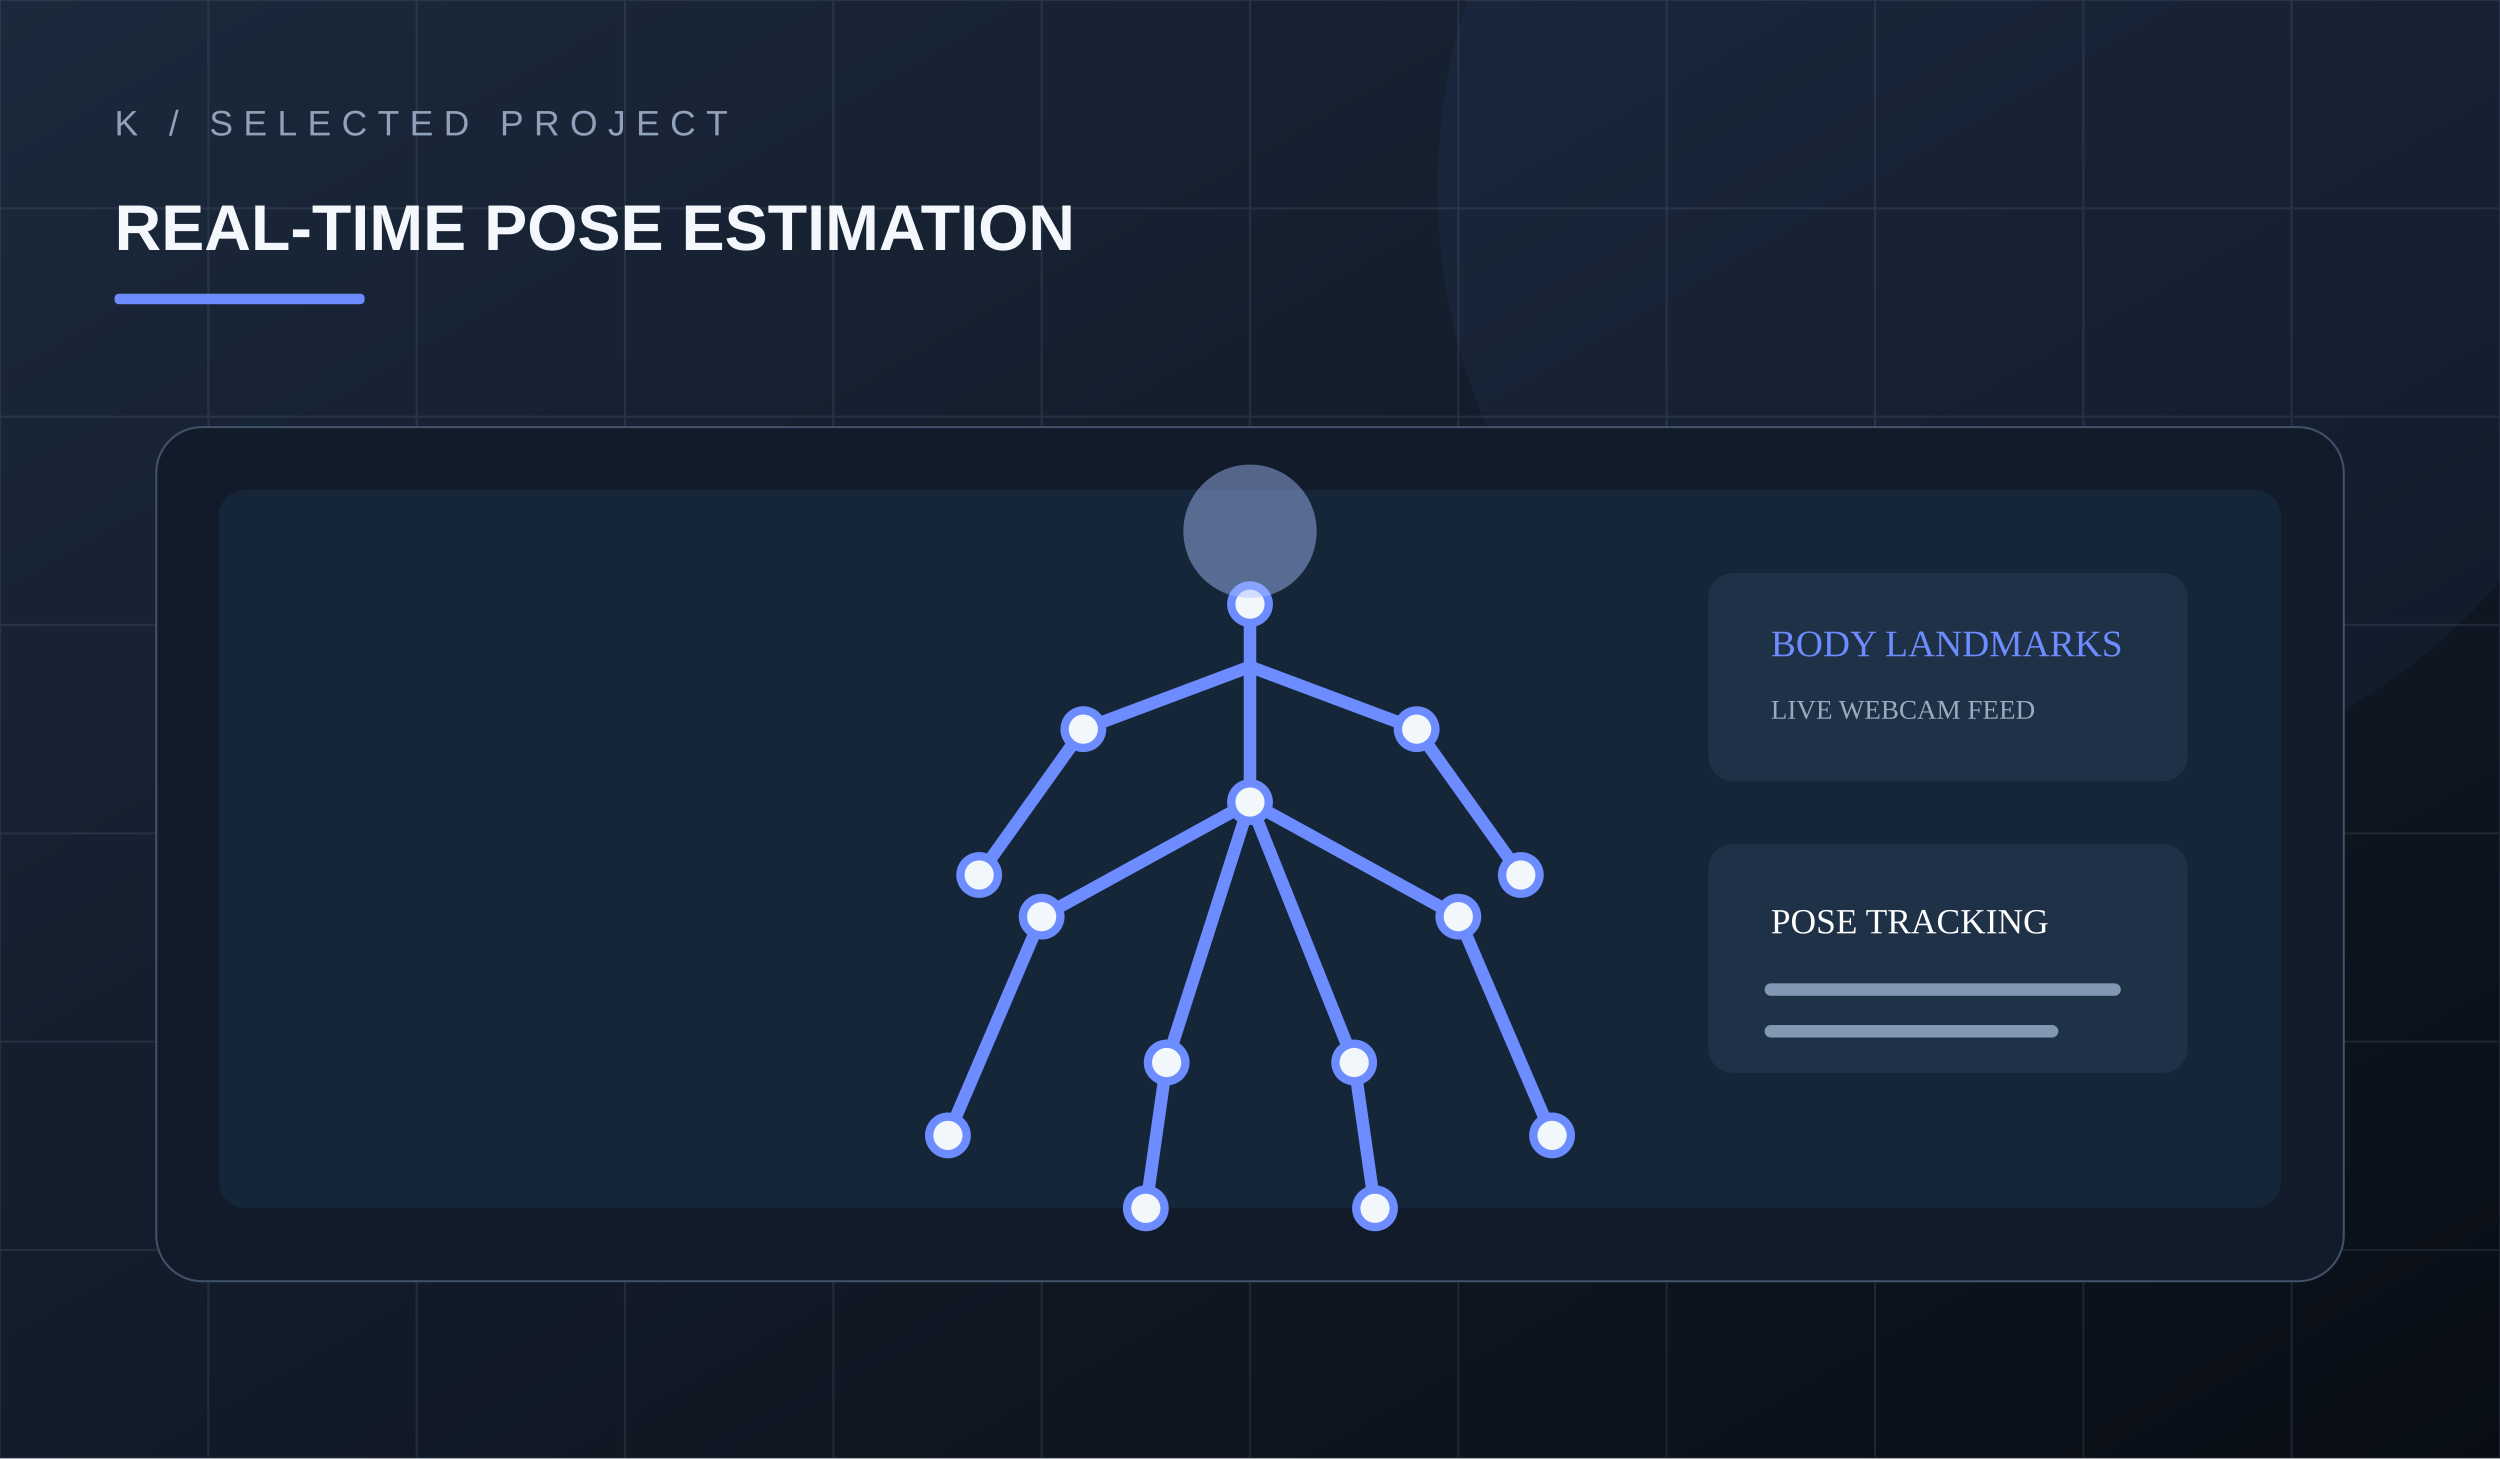
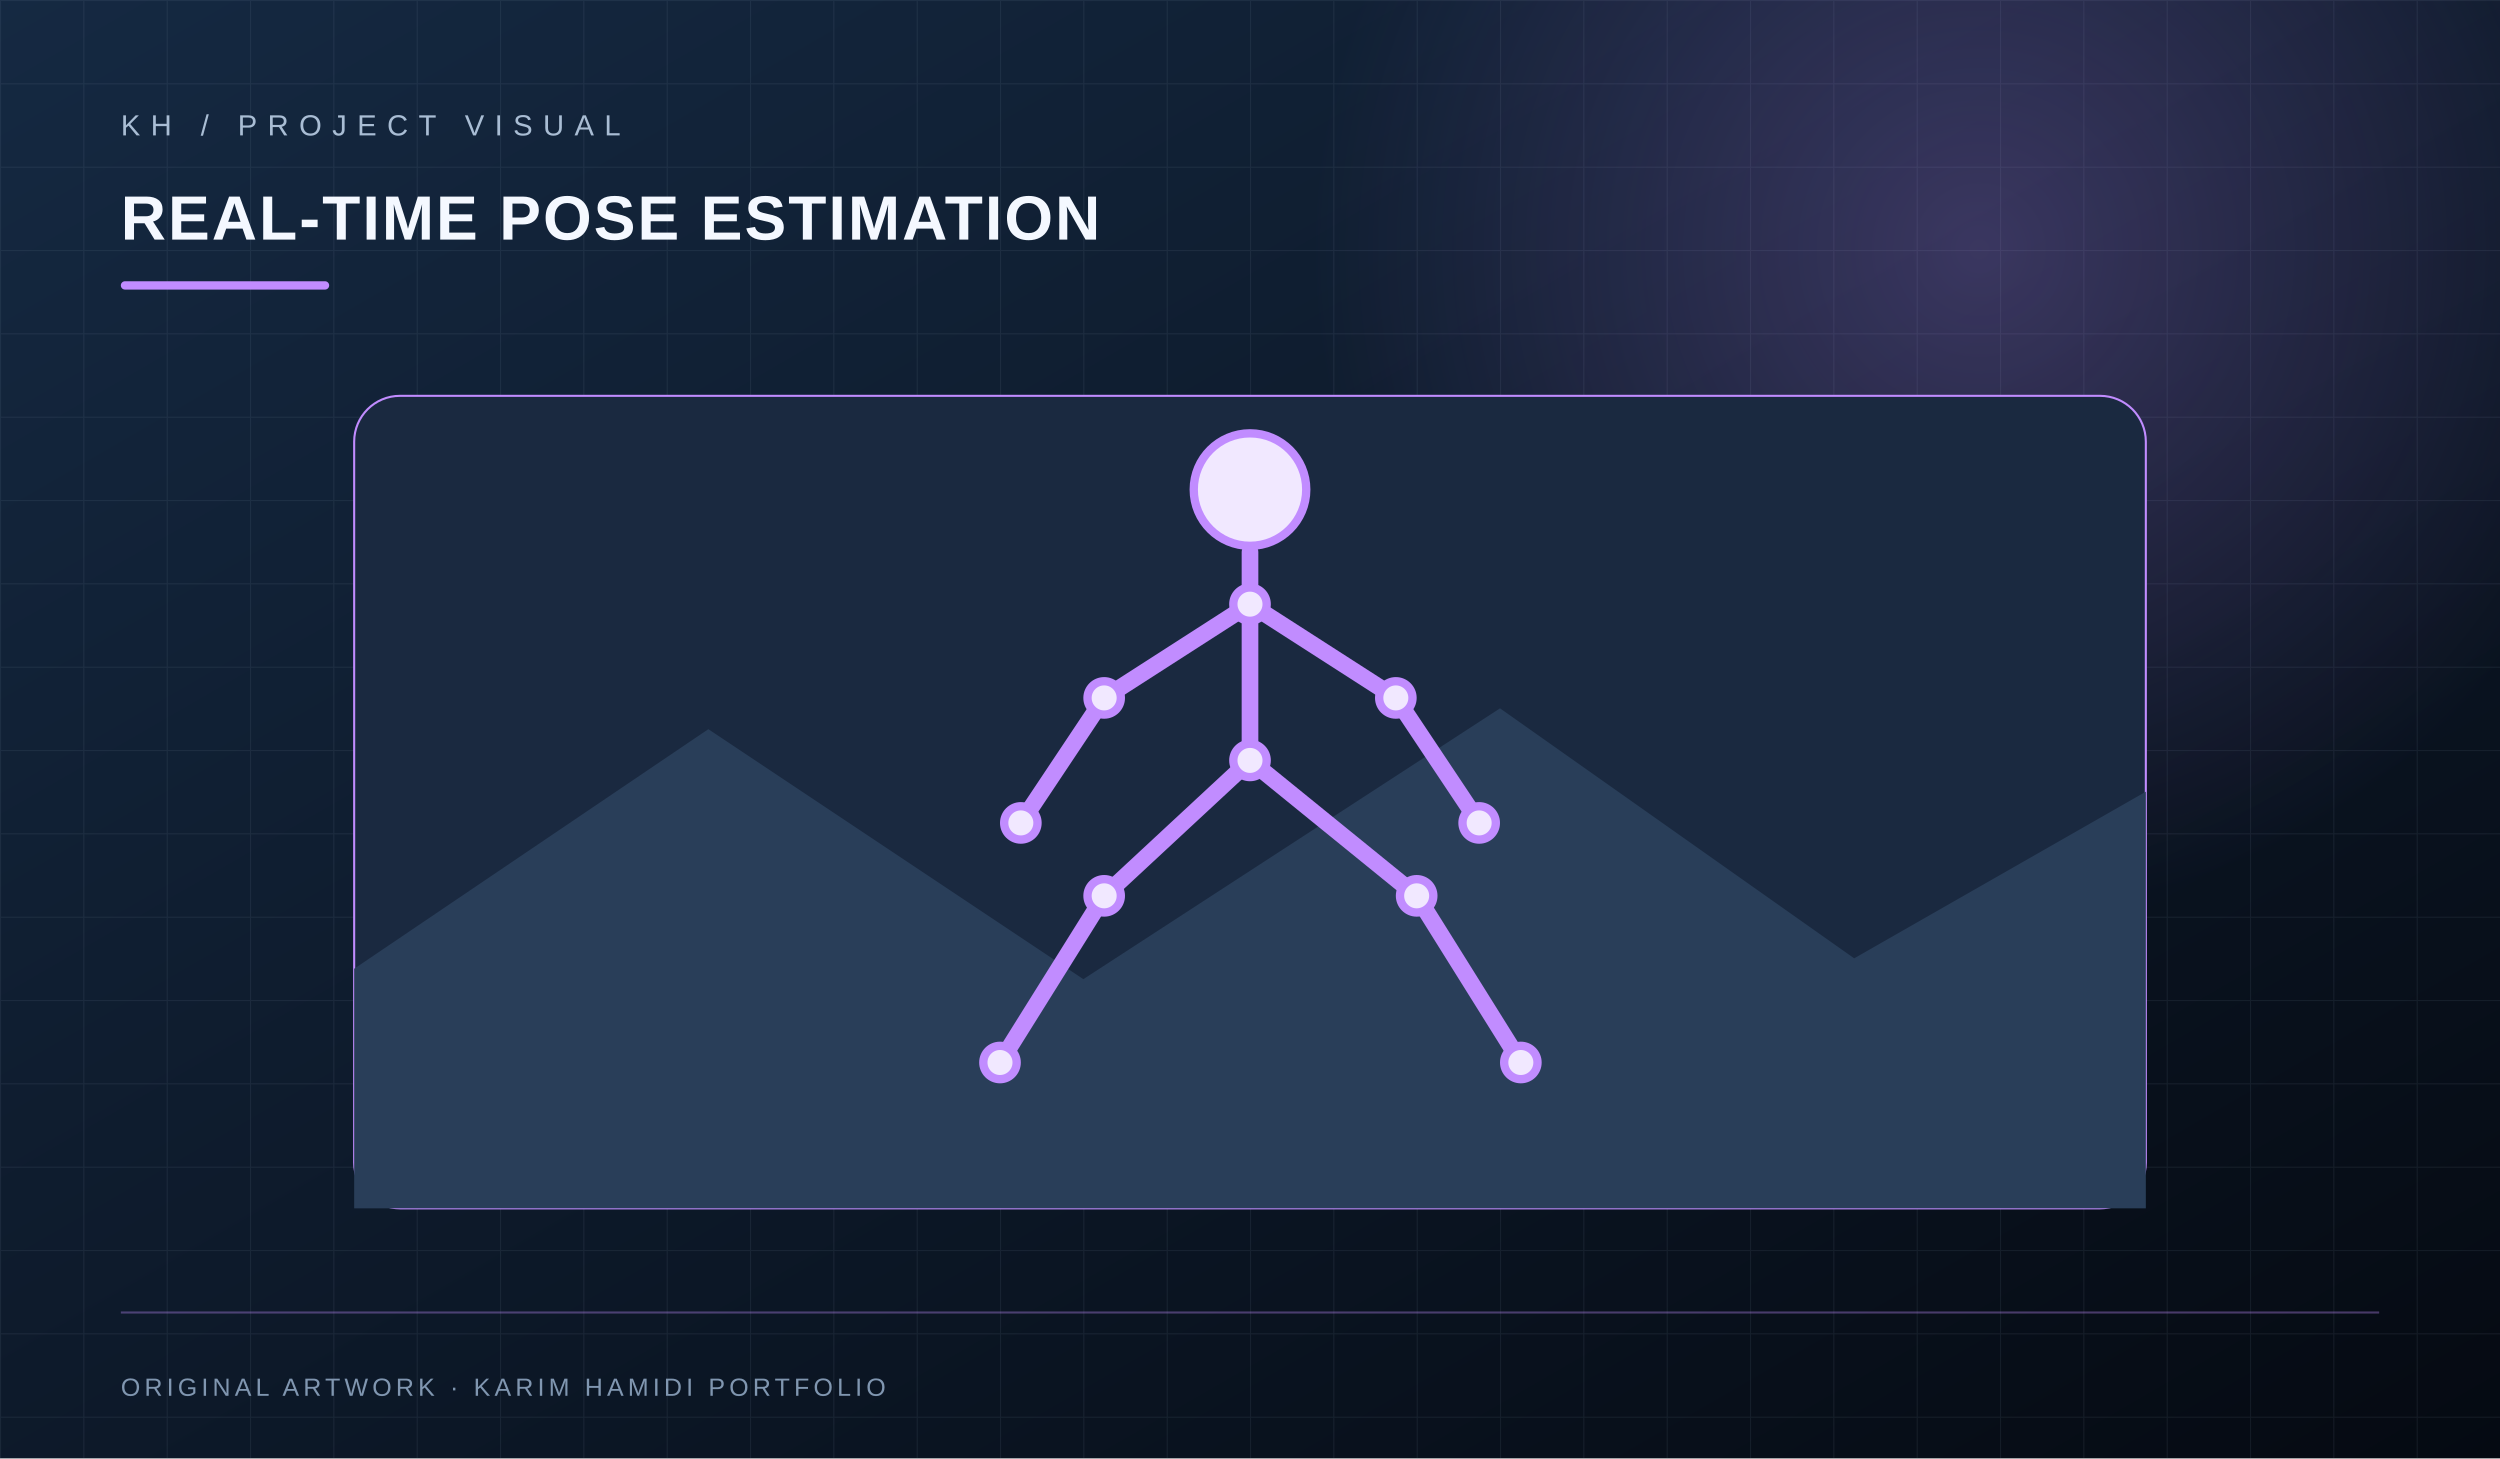
<svg xmlns="http://www.w3.org/2000/svg" width="1200" height="700" viewBox="0 0 1200 700">
  <defs>
-     <linearGradient id="b" x1="0" y1="0" x2="1" y2="1">
-       <stop stop-color="#1b293c" />
-       <stop offset="1" stop-color="#090e16" />
+     <linearGradient id="b" x2="1" y2="1">
+       <stop stop-color="#152942" />
+       <stop offset="1" stop-color="#050a12" />
    </linearGradient>
-     <linearGradient id="p">
-       <stop stop-color="#2a405a" />
-       <stop offset="1" stop-color="#101a28" />
-     </linearGradient>
+     <pattern id="g" width="40" height="40" patternUnits="userSpaceOnUse">
+       <path d="M40 0H0V40" fill="none" stroke="#9bb4d0" stroke-opacity=".09" />
+     </pattern>
+     <radialGradient id="a">
+       <stop stop-color="#c18cff" stop-opacity=".25" />
+       <stop offset="1" stop-color="#c18cff" stop-opacity="0" />
+     </radialGradient>
  </defs>
  <rect width="1200" height="700" fill="url(#b)" />
-   <g opacity=".13" stroke="#91a5c0">
-     <path d="M0 0V700" />
-     <path d="M100 0V700" />
-     <path d="M200 0V700" />
-     <path d="M300 0V700" />
-     <path d="M400 0V700" />
-     <path d="M500 0V700" />
-     <path d="M600 0V700" />
-     <path d="M700 0V700" />
-     <path d="M800 0V700" />
-     <path d="M900 0V700" />
-     <path d="M1000 0V700" />
-     <path d="M1100 0V700" />
-     <path d="M1200 0V700" />
-     <path d="M0 0H1200" />
-     <path d="M0 100H1200" />
-     <path d="M0 200H1200" />
-     <path d="M0 300H1200" />
-     <path d="M0 400H1200" />
-     <path d="M0 500H1200" />
-     <path d="M0 600H1200" />
-     <path d="M0 700H1200" />
+   <rect width="1200" height="700" fill="url(#g)" />
+   <circle cx="950" cy="120" r="320" fill="url(#a)" />
+   <text x="58" y="65" fill="#a9bdd4" font-family="Arial" font-size="14" letter-spacing="5">KH / PROJECT VISUAL</text>
+   <text x="58" y="115" fill="#f4f8ff" font-family="Arial" font-size="30" font-weight="700" letter-spacing="1">REAL-TIME POSE ESTIMATION</text>
+   <rect x="58" y="135" width="100" height="4" rx="2" fill="#c18cff" />
+   <rect x="170" y="190" width="860" height="390" rx="22" fill="#1a2940" stroke="#c18cff" />
+   <path d="M170 465L340 350L520 470L720 340L890 460L1030 380V580H170Z" fill="#293e59" />
+   <g stroke="#c18cff" stroke-width="8" stroke-linecap="round" fill="none">
+     <path d="M600 265L600 365L530 430L480 510M600 365L680 430L730 510M600 290L530 335L490 395M600 290L670 335L710 395" />
  </g>
-   <circle cx="980" cy="90" r="290" fill="#6c8cff" opacity=".05" />
-   <text x="55" y="65" fill="#8fa2ba" font-family="Arial" font-size="17" letter-spacing="5">K / SELECTED PROJECT</text>
-   <text x="55" y="120" fill="#f4f7fb" font-family="Arial" font-size="31" font-weight="700">REAL-TIME POSE ESTIMATION</text>
-   <rect x="55" y="141" width="120" height="5" rx="2" fill="#6c8cff" />
-   <rect x="75" y="205" width="1050" height="410" rx="22" fill="#111b29" stroke="#40516a" />
-   <rect x="105" y="235" width="990" height="345" rx="13" fill="#152638" />
-   <g stroke="#6c8cff" stroke-width="6" fill="none" stroke-linecap="round">
-     <path d="M600 290L600 385L500 440L455 545M600 385L700 440L745 545M600 320L520 350L470 420M600 320L680 350L730 420M600 385L560 510L550 580M600 385L650 510L660 580" />
+   <g fill="#f1e8ff" stroke="#c18cff" stroke-width="4">
+     <circle cx="600" cy="235" r="27" />
+     <circle cx="600" cy="290" r="8" />
+     <circle cx="530" cy="335" r="8" />
+     <circle cx="670" cy="335" r="8" />
+     <circle cx="490" cy="395" r="8" />
+     <circle cx="710" cy="395" r="8" />
+     <circle cx="600" cy="365" r="8" />
+     <circle cx="530" cy="430" r="8" />
+     <circle cx="680" cy="430" r="8" />
+     <circle cx="480" cy="510" r="8" />
+     <circle cx="730" cy="510" r="8" />
  </g>
-   <g fill="#f1f7fb" stroke="#6c8cff" stroke-width="4">
-     <circle cx="600" cy="290" r="9" />
-     <circle cx="600" cy="385" r="9" />
-     <circle cx="500" cy="440" r="9" />
-     <circle cx="455" cy="545" r="9" />
-     <circle cx="700" cy="440" r="9" />
-     <circle cx="745" cy="545" r="9" />
-     <circle cx="520" cy="350" r="9" />
-     <circle cx="470" cy="420" r="9" />
-     <circle cx="680" cy="350" r="9" />
-     <circle cx="730" cy="420" r="9" />
-     <circle cx="560" cy="510" r="9" />
-     <circle cx="550" cy="580" r="9" />
-     <circle cx="650" cy="510" r="9" />
-     <circle cx="660" cy="580" r="9" />
-   </g>
-   <circle cx="600" cy="255" r="32" fill="#a9bfff" opacity=".45" />
-   <rect x="820" y="275" width="230" height="100" rx="12" fill="#1f3146" />
-   <text x="850" y="315" fill="#6c8cff" font-size="18">BODY LANDMARKS</text>
-   <text x="850" y="345" fill="#9aabc0" font-size="13">LIVE WEBCAM FEED</text>
-   <rect x="820" y="405" width="230" height="110" rx="12" fill="#1f3146" />
-   <text x="850" y="448" fill="#fff" font-size="17">POSE TRACKING</text>
-   <path d="M850 475H1015M850 495H985" stroke="#8297b2" stroke-width="6" stroke-linecap="round" />
+   <path d="M58 630H1142" stroke="#c18cff" stroke-opacity=".35" />
+   <text x="58" y="670" fill="#8096b0" font-family="Arial" font-size="12" letter-spacing="2">ORIGINAL ARTWORK · KARIM HAMIDI PORTFOLIO</text>
</svg>
